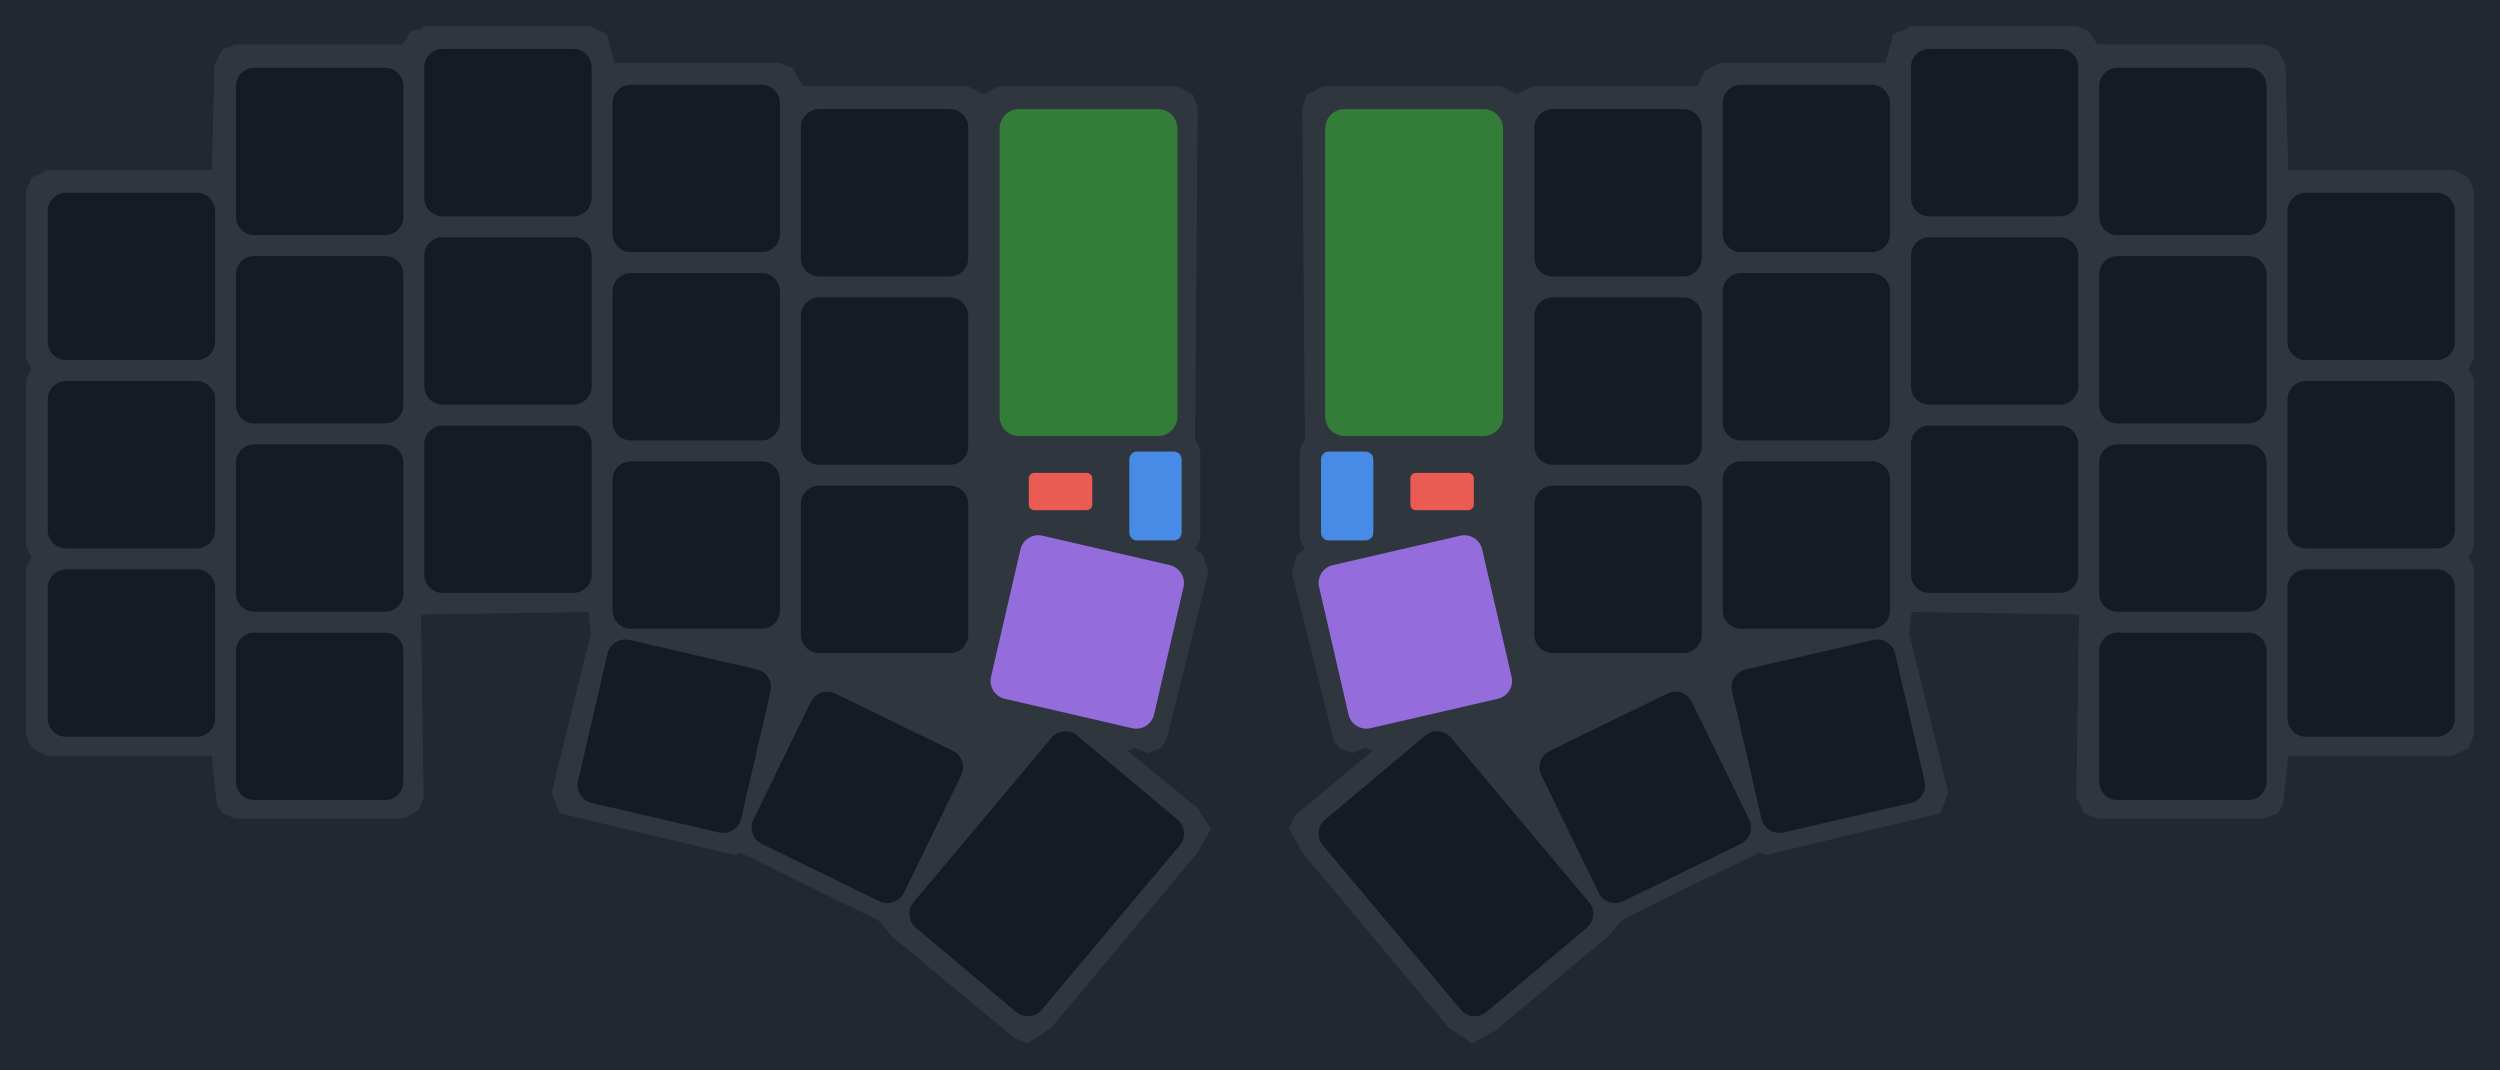
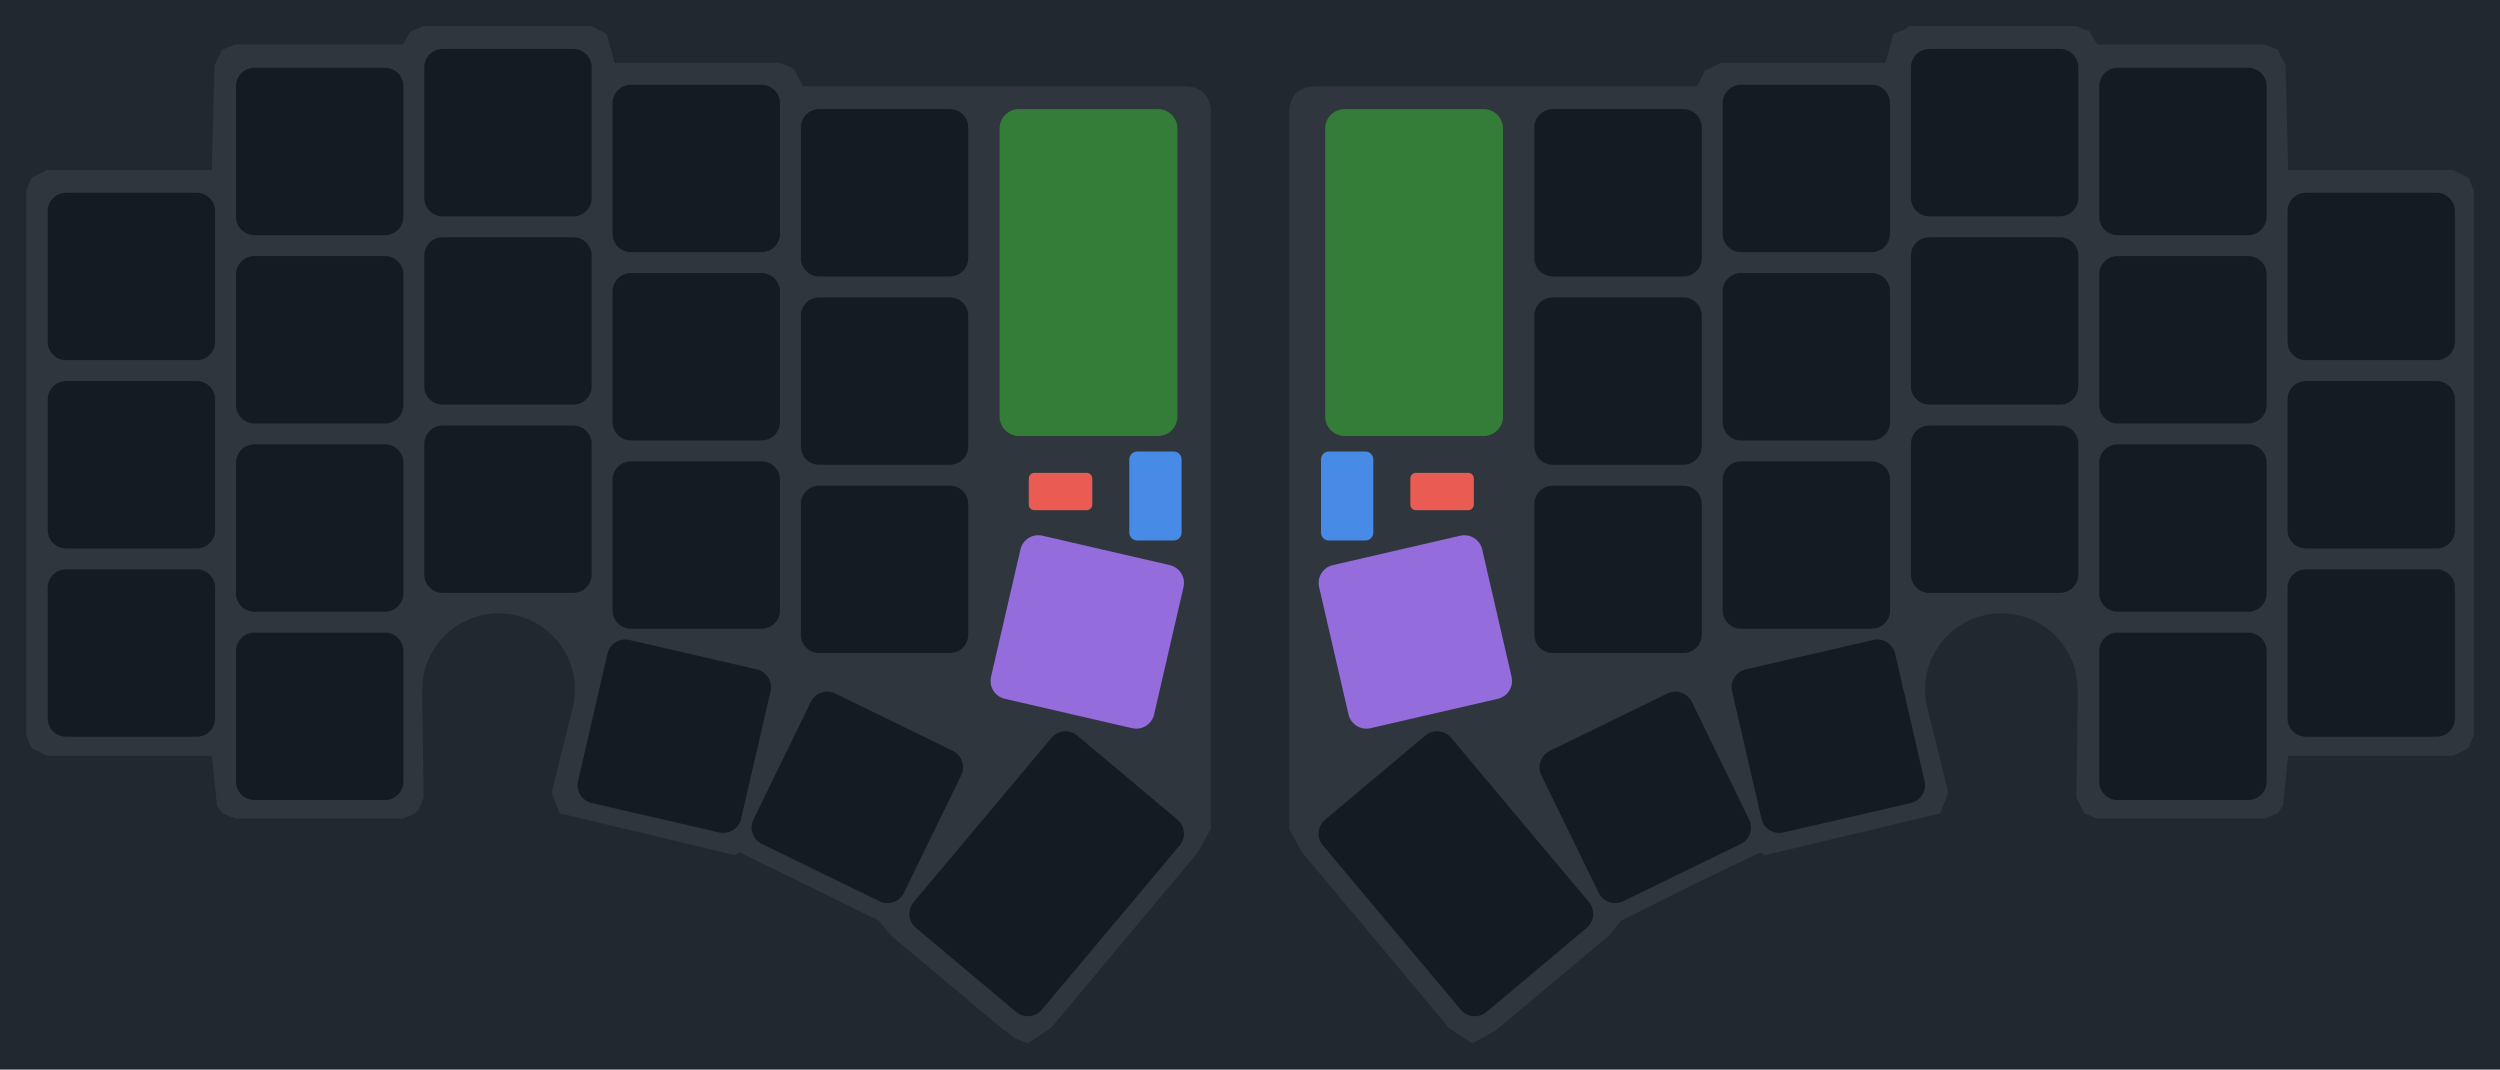
<svg xmlns="http://www.w3.org/2000/svg" viewBox="103.0 41.0 956.0 409.0" width="956.00" height="409.00" role="img" aria-label="Scoot Keyboard physical layout" version="1.1" id="svg49">
  <defs id="defs49" />
  <style id="style1">
  .canvas { fill: #262c36; }
  .cap { stroke: #30363d; stroke-width: 1; }
  .enc { stroke: #30363d; stroke-width: 1; }
  .enc-tread { stroke: rgba(255,255,255,0.35); stroke-width: 2; stroke-linecap: round; }
  .chip rect { stroke: #30363d; stroke-width: 1; }
  .chip text { fill: #fff; font: 600 12.5px system-ui, sans-serif; text-anchor: middle; dominant-baseline: central; }
</style>
-   <rect class="canvas" x="24" y="34" width="1115" height="427" id="rect1" style="fill:#212830;fill-opacity:1" />
+   <rect class="canvas" x="103" y="41" width="956" height="409" id="rect1" style="fill:#212830;fill-opacity:1;stroke-width:0.906" />
+   <path id="case-outline-right-1" style="fill:#30363d;fill-opacity:1;stroke:none" d="M 265 51 L 260 53 L 257 58 L 193 58 L 188 60 L 185 66 L 184 106 L 121 106 L 115 109 L 113 114 L 113 135.875 L 113 178 L 113 186 L 113 250 L 113 258 L 113 308.816 L 113 322 L 115 327 L 121 330 L 184 330 L 186 349 L 188 352 L 193 354 L 257 354 L 262 352 L 262.334 351.334 L 263 351 L 265 346 L 264.408 304.518 L 264.508 304.713 A 29.179 29.179 0 0 1 292.84 275.549 L 292.846 275.549 A 29.179 29.179 0 0 1 293.617 275.537 L 293.686 275.537 A 29.179 29.179 0 0 1 322.863 304.715 C 322.863 304.715 322.827 307.237 322.445 309.656 C 322.445 309.659 322.444 309.663 322.443 309.666 L 322.436 309.697 L 321.467 313.633 A 29.179 29.179 0 0 1 321.467 313.635 L 314 344 L 317 352 L 384 368 L 386 367 L 439 393 L 444 399 L 487 435 L 488.164 435.646 L 491 438 L 496 440 L 505 434 L 561 367 L 566 358 L 566 83.875 L 566 83.021 C 565.889 80.624 564.771 74 555.812 74 L 553 74 L 485 74 L 473 74 L 441.5 74 L 410 74 L 407 68 L 406.4 67.699 L 406 67 L 401 65 L 338 65 L 335 54 L 329 51 L 265 51 z " />
  <g id="g50-5" transform="translate(154,480)">
    <g id="g24-49" />
    <g id="g25-5" />
    <g id="g26-4" />
    <g id="g27-9" />
    <g id="g28-5" />
    <g id="g29-3" />
    <g id="g30-7" />
    <g id="g31-8" />
    <g id="g32-9" />
    <g id="g33-7" />
    <g id="g34-2" />
    <g id="g35-3" />
    <g id="g36-9" />
    <g id="g37-2" />
    <g id="g38-1" />
    <g id="g39-6" />
    <g id="g40-12" />
    <g id="g41-7" />
    <g transform="rotate(-13,806.4,318.8)" id="g42-11" />
    <g transform="rotate(-26,736.4,342.2)" id="g43-0" />
    <g transform="rotate(-40,664,371.4)" id="g44-6" />
  </g>
  <g id="g28-68-7" transform="translate(-216.5078,408)" />
  <g id="g50-1" transform="translate(87.23175,530.198)">
    <g id="g24-9" />
    <g id="g25-9" />
    <g id="g26-3" />
    <g id="g27-0" />
    <g id="g28-6" />
    <g id="g29-4" />
    <g id="g30-0" />
    <g id="g31-62" />
    <g id="g32-7" />
    <g id="g33-6" />
    <g id="g34-8" />
    <g id="g35-2" />
    <g id="g36-29" />
    <g id="g37-6" />
    <g id="g38-27" />
    <g id="g39-1" />
    <g id="g40-1" />
    <g id="g41-9" />
    <g transform="rotate(-13,806.4,318.8)" id="g42-1" />
    <g transform="rotate(-26,736.4,342.2)" id="g43-9" />
    <g transform="rotate(-40,664,371.4)" id="g44-0" />
  </g>
  <g id="g39-0-5" transform="translate(4.723989,530.198)" />
  <g id="g50-7" transform="translate(-2.178737e-6,447.5649)">
    <g id="g24-7" />
    <g id="g25-4" />
    <g id="g26-1" />
    <g id="g27-8" />
    <g id="g28-3" />
    <g id="g29-8" />
    <g id="g30-21" />
    <g id="g31-5" />
    <g id="g32-1" />
    <g id="g33-8" />
    <g id="g34-0" />
    <g id="g35-4" />
    <g id="g36-2" />
    <g id="g37-8" />
    <g id="g38-28" />
    <g id="g39-7" />
    <g id="g40-40" />
    <g id="g41-2" />
    <g transform="rotate(-13,806.4,318.8)" id="g42-9" />
    <g transform="rotate(-26,736.4,342.2)" id="g43-8" />
    <g transform="rotate(-40,664,371.4)" id="g44-3" />
  </g>
  <g id="g39-0-1" transform="translate(-83.00776,447.5649)" />
  <g id="g24-4" transform="translate(-117.9922,-33.5)" />
  <g id="g25-8" transform="translate(-117.9922,-33.5)" />
  <g id="g26-5" transform="translate(-117.9922,-33.5)" />
  <g id="g27-3" transform="translate(-117.9922,-33.5)" />
  <g id="g28-1" transform="translate(-117.9922,-33.5)" />
  <g id="g29-6" transform="translate(-117.9922,-33.5)" />
  <g id="g30-2" transform="translate(-117.9922,-33.5)" />
  <g id="g31-6" transform="translate(-117.9922,-33.5)" />
  <g id="g32-5" transform="translate(-117.9922,-33.5)" />
  <g id="g33-4" transform="translate(-117.9922,-33.5)" />
  <g id="g34-6" transform="translate(-117.9922,-33.5)" />
  <g id="g35-6" transform="translate(-117.9922,-33.5)" />
  <g id="g36-3" transform="translate(-117.9922,-33.5)" />
  <g id="g37-4" transform="translate(-117.9922,-33.5)" />
  <g id="g38-2" transform="translate(-117.9922,-33.5)" />
  <g id="g39-4" transform="translate(-117.9922,-33.5)" />
  <g id="g40-4" transform="translate(-117.9922,-33.5)" />
  <g id="g41-3" transform="translate(-117.9922,-33.5)" />
  <g transform="rotate(-13,600.391,819.8523)" id="g42-7" />
  <g transform="rotate(-26,604.8517,580.9903)" id="g43-6" />
  <g transform="rotate(-40,558.9836,516.7405)" id="g44-8" />
-   <path id="case-outline-right-1" style="fill:#30363d;fill-opacity:1;stroke:none" d="M 265.00,51.00 L 329.00,51.00 L 335.00,54.00 L 338.00,65.00 L 401.00,65.00 L 406.00,67.00 L 410.00,74.00 L 473.00,74.00 L 479.00,77.00 L 485.00,74.00 L 553.00,74.00 L 559.00,77.00 L 561.00,82.00 L 560.00,209.00 L 562.00,213.00 L 562.00,247.00 L 560.00,251.00 L 563.00,253.00 L 565.00,260.00 L 549.00,324.00 L 547.00,327.00 L 542.00,329.00 L 537.00,327.00 L 534.00,328.00 L 561.00,350.00 L 566.00,358.00 L 561.00,367.00 L 505.00,434.00 L 496.00,440.00 L 491.00,438.00 L 444.00,399.00 L 439.00,393.00 L 386.00,367.00 L 384.00,368.00 L 317.00,352.00 L 314.00,344.00 L 329.00,283.00 L 328.00,275.00 L 264.00,276.00 L 265.00,346.00 L 263.00,351.00 L 257.00,354.00 L 193.00,354.00 L 188.00,352.00 L 186.00,349.00 L 184.00,330.00 L 121.00,330.00 L 115.00,327.00 L 113.00,322.00 L 113.00,258.00 L 115.00,254.00 L 113.00,250.00 L 113.00,186.00 L 115.00,182.00 L 113.00,178.00 L 113.00,114.00 L 115.00,109.00 L 121.00,106.00 L 184.00,106.00 L 185.00,66.00 L 188.00,60.00 L 193.00,58.00 L 257.00,58.00 L 260.00,53.00 L 264.00,52.00 Z" />
  <rect class="cap" x="-185.25" y="114.724" width="64" height="64" rx="7" fill="#151b23" id="rect27-5" style="stroke:none;stroke-width:1" transform="scale(-1,1)" />
  <rect class="cap" x="-185.25" y="186.724" width="64" height="64" rx="7" fill="#151b23" id="rect28-7" style="stroke:none;stroke-width:1" transform="scale(-1,1)" />
  <rect class="cap" x="-185.25" y="258.724" width="64" height="64" rx="7" fill="#151b23" id="rect29-6" style="stroke:none;stroke-width:1" transform="scale(-1,1)" />
  <rect class="cap" x="-257.25" y="66.923" width="64" height="64" rx="7" fill="#151b23" id="rect30-6" style="stroke:none;stroke-width:1" transform="scale(-1,1)" />
  <rect class="cap" x="-257.25" y="138.923" width="64" height="64" rx="7" fill="#151b23" id="rect31-3" style="stroke:none;stroke-width:1" transform="scale(-1,1)" />
  <rect class="cap" x="-257.25" y="210.923" width="64" height="64" rx="7" fill="#151b23" id="rect32-8" style="stroke:none;stroke-width:1" transform="scale(-1,1)" />
  <rect class="cap" x="-329.25" y="59.723" width="64" height="64" rx="7" fill="#151b23" id="rect33-2" style="stroke:none;stroke-width:1" transform="scale(-1,1)" />
  <rect class="cap" x="-329.25" y="131.723" width="64" height="64" rx="7" fill="#151b23" id="rect34-3" style="stroke:none;stroke-width:1" transform="scale(-1,1)" />
  <rect class="cap" x="-329.25" y="203.723" width="64" height="64" rx="7" fill="#151b23" id="rect35-0" style="stroke:none;stroke-width:1" transform="scale(-1,1)" />
  <rect class="cap" x="-401.25" y="73.423" width="64" height="64" rx="7" fill="#151b23" id="rect36-8" style="stroke:none;stroke-width:1" transform="scale(-1,1)" />
  <rect class="cap" x="-401.25" y="145.423" width="64" height="64" rx="7" fill="#151b23" id="rect37-0" style="stroke:none;stroke-width:1" transform="scale(-1,1)" />
  <rect class="cap" x="-401.25" y="217.423" width="64" height="64" rx="7" fill="#151b23" id="rect38-63" style="stroke:none;stroke-width:1" transform="scale(-1,1)" />
  <rect class="cap" x="-473.25" y="82.723" width="64" height="64" rx="7" fill="#151b23" id="rect39-56" style="stroke:none;stroke-width:1" transform="scale(-1,1)" />
  <rect class="cap" x="-473.25" y="154.723" width="64" height="64" rx="7" fill="#151b23" id="rect40-5" style="stroke:none;stroke-width:1" transform="scale(-1,1)" />
  <rect class="cap" x="-473.25" y="226.723" width="64" height="64" rx="7" fill="#151b23" id="rect41-4" style="stroke:none;stroke-width:1" transform="scale(-1,1)" />
  <rect class="cap" x="-456.153" y="201.083" width="64" height="64" rx="7" fill="#151b23" id="rect42-1" style="stroke:none;stroke-width:1" transform="matrix(-0.9743701,-0.2249511,-0.2249511,0.9743701,0,0)" />
  <rect class="cap" x="-570.888" y="90.042" width="64" height="64" rx="7" fill="#151b23" id="rect43-0" style="stroke:none;stroke-width:1" transform="matrix(-0.8987941,-0.4383711,-0.4383711,0.8987941,0,0)" />
  <rect class="cap" x="-658.636" y="-84.122" width="64" height="96" rx="7" fill="#151b23" id="rect44-4" style="stroke:none;stroke-width:1" transform="matrix(-0.7660444,-0.6427876,-0.6427876,0.7660444,0,0)" />
  <rect class="cap" x="-553.25" y="82.723" width="68" height="125" rx="7.438" fill="#151b23" id="rect36-4-8-3-4" style="fill:#347d39;fill-opacity:1;stroke:none;stroke-width:1.441" transform="scale(-1,1)" />
  <rect class="cap" x="-601.061" y="126.715" width="64" height="64" rx="7" fill="#151b23" id="rect42-0-8-6" style="fill:#946cdc;fill-opacity:1;stroke:none;stroke-width:1" transform="matrix(-0.9743701,-0.2249511,-0.2249511,0.9743701,0,0)" />
  <rect x="213.672" y="534.846" width="34" height="20" rx="3" id="rect-usbc-right-1" style="fill:#478be6;fill-opacity:1;stroke:none" transform="matrix(0,1,1,0,0,0)" />
  <rect x="496.409" y="-236.1" width="24.277" height="14.281" rx="2.142" id="rect-usbc-right-6-5" style="fill:#ea5c53;fill-opacity:1;stroke:none;stroke-width:0.714" transform="scale(1,-1)" />
  <path style="fill:#c69026;fill-opacity:1;stroke:none;stroke-width:13;stroke-linejoin:round;stroke-opacity:0.949;paint-order:markers stroke fill" d="m 560.018,367.247 -53.213,82.029" id="path1-9" />
-   <path id="case-outline-right" style="fill:#30363d;fill-opacity:1;stroke:none" d="M 833.00,51.00 L 897.00,51.00 L 902.00,53.00 L 905.00,58.00 L 969.00,58.00 L 974.00,60.00 L 977.00,66.00 L 978.00,106.00 L 1041.00,106.00 L 1047.00,109.00 L 1049.00,114.00 L 1049.00,178.00 L 1047.00,182.00 L 1049.00,186.00 L 1049.00,250.00 L 1047.00,254.00 L 1049.00,258.00 L 1049.00,322.00 L 1047.00,327.00 L 1041.00,330.00 L 978.00,330.00 L 976.00,349.00 L 974.00,352.00 L 969.00,354.00 L 905.00,354.00 L 900.00,352.00 L 897.00,346.00 L 898.00,276.00 L 834.00,275.00 L 833.00,283.00 L 848.00,344.00 L 845.00,352.00 L 778.00,368.00 L 776.00,367.00 L 749.00,380.00 L 723.00,393.00 L 718.00,399.00 L 675.00,435.00 L 666.00,440.00 L 657.00,434.00 L 601.00,367.00 L 596.00,358.00 L 598.00,353.00 L 628.00,328.00 L 625.00,327.00 L 620.00,329.00 L 615.00,327.00 L 613.00,324.00 L 597.00,260.00 L 599.00,253.00 L 602.00,251.00 L 600.00,247.00 L 600.00,213.00 L 602.00,209.00 L 601.00,82.00 L 603.00,77.00 L 609.00,74.00 L 677.00,74.00 L 683.00,77.00 L 689.00,74.00 L 752.00,74.00 L 755.00,68.00 L 761.00,65.00 L 824.00,65.00 L 827.00,54.00 L 832.00,52.00 Z" />
+   <path id="case-outline-right" style="fill:#30363d;fill-opacity:1;stroke:none" d="M 833 51 L 832 52 L 827 54 L 824 65 L 761 65 L 755 68 L 752 74 L 720.5 74 L 689 74 L 677 74 L 609 74 L 606.188 74 C 597.229 74 596.111 80.624 596 83.021 L 596 83.875 L 596 358 L 601 367 L 657 434 L 666 440 L 675 435 L 718 399 L 723 393 L 749 380 L 776 367 L 778 368 L 845 352 L 848 344 L 840.533 313.635 A 29.179 29.179 0 0 1 839.99 311.725 C 839.978 311.666 839.964 311.606 839.947 311.545 A 29.179 29.179 0 0 1 839.564 309.697 L 839.557 309.666 C 839.174 307.244 839.137 304.715 839.137 304.715 A 29.179 29.179 0 0 1 868.314 275.537 A 29.179 29.179 0 0 1 897.492 304.713 L 897.592 304.518 L 897 346 L 900 352 L 905 354 L 969 354 L 974 352 L 976 349 L 978 330 L 1041 330 L 1047 327 L 1049 322 L 1049 308.816 L 1049 258 L 1049 250 L 1049 186 L 1049 178 L 1049 135.875 L 1049 114 L 1047 109 L 1041 106 L 978 106 L 977 66 L 974 60 L 969 58 L 905 58 L 902 53 L 897 51 L 833 51 z " />
  <rect class="cap" x="977.75" y="114.724" width="64" height="64" rx="7" fill="#151b23" id="rect27" style="stroke:none" />
  <rect class="cap" x="977.75" y="186.724" width="64" height="64" rx="7" fill="#151b23" id="rect28" style="stroke:none" />
  <rect class="cap" x="977.75" y="258.724" width="64" height="64" rx="7" fill="#151b23" id="rect29" style="stroke:none" />
  <rect class="cap" x="905.75" y="66.923" width="64" height="64" rx="7" fill="#151b23" id="rect30" style="stroke:none" />
  <rect class="cap" x="905.75" y="138.923" width="64" height="64" rx="7" fill="#151b23" id="rect31" style="stroke:none" />
  <rect class="cap" x="905.75" y="210.923" width="64" height="64" rx="7" fill="#151b23" id="rect32" style="stroke:none" />
  <rect class="cap" x="833.75" y="59.723" width="64" height="64" rx="7" fill="#151b23" id="rect33" style="stroke:none" />
  <rect class="cap" x="833.75" y="131.723" width="64" height="64" rx="7" fill="#151b23" id="rect34" style="stroke:none" />
  <rect class="cap" x="833.75" y="203.723" width="64" height="64" rx="7" fill="#151b23" id="rect35" style="stroke:none" />
  <rect class="cap" x="761.75" y="73.423" width="64" height="64" rx="7" fill="#151b23" id="rect36" style="stroke:none" />
  <rect class="cap" x="761.75" y="145.423" width="64" height="64" rx="7" fill="#151b23" id="rect37" style="stroke:none" />
  <rect class="cap" x="761.75" y="217.423" width="64" height="64" rx="7" fill="#151b23" id="rect38" style="stroke:none" />
  <rect class="cap" x="689.75" y="82.723" width="64" height="64" rx="7" fill="#151b23" id="rect39" style="stroke:none" />
  <rect class="cap" x="689.75" y="154.723" width="64" height="64" rx="7" fill="#151b23" id="rect40" style="stroke:none" />
  <rect class="cap" x="689.75" y="226.723" width="64" height="64" rx="7" fill="#151b23" id="rect41" style="stroke:none" />
  <rect class="cap" x="677.039" y="462.701" width="64" height="64" rx="7" fill="#151b23" id="rect42" style="stroke:none" transform="rotate(-13)" />
  <rect class="cap" x="474.409" y="599.867" width="64" height="64" rx="7" fill="#151b23" id="rect43" style="stroke:none" transform="rotate(-26)" />
  <rect class="cap" x="232.273" y="663.44" width="64" height="96" rx="7" fill="#151b23" id="rect44" style="stroke:none" transform="rotate(-40)" />
  <rect class="cap" x="609.75" y="82.723" width="68" height="125" rx="7.438" fill="#151b23" id="rect36-4-8-3" style="fill:#347d39;fill-opacity:1;stroke:none;stroke-width:1.441" />
  <rect class="cap" x="532.132" y="388.333" width="64" height="64" rx="7" fill="#151b23" id="rect42-0-8" style="fill:#946cdc;fill-opacity:1;stroke:none;stroke-width:1" transform="rotate(-13)" />
  <rect x="213.672" y="-628.154" width="34" height="20" rx="3" id="rect-usbc-right" style="fill:#478be6;fill-opacity:1;stroke:none" transform="rotate(90)" />
  <rect x="-666.591" y="-236.1" width="24.277" height="14.281" rx="2.142" id="rect-usbc-right-6" style="fill:#ea5c53;fill-opacity:1;stroke:none;stroke-width:0.714" transform="scale(-1)" />
  <path style="fill:#c69026;fill-opacity:1;stroke:none;stroke-width:13;stroke-linejoin:round;stroke-opacity:0.949;paint-order:markers stroke fill" d="m 602.982,367.247 53.213,82.029" id="path1" />
  <rect class="cap" x="905.75" y="282.923" width="64" height="64" rx="7" fill="#151b23" id="rect-shift-r" style="stroke:none" />
  <rect class="cap" x="-257.25" y="282.923" width="64" height="64" rx="7" fill="#151b23" id="rect-shift-l" style="stroke:none;stroke-width:1" transform="scale(-1,1)" />
</svg>
